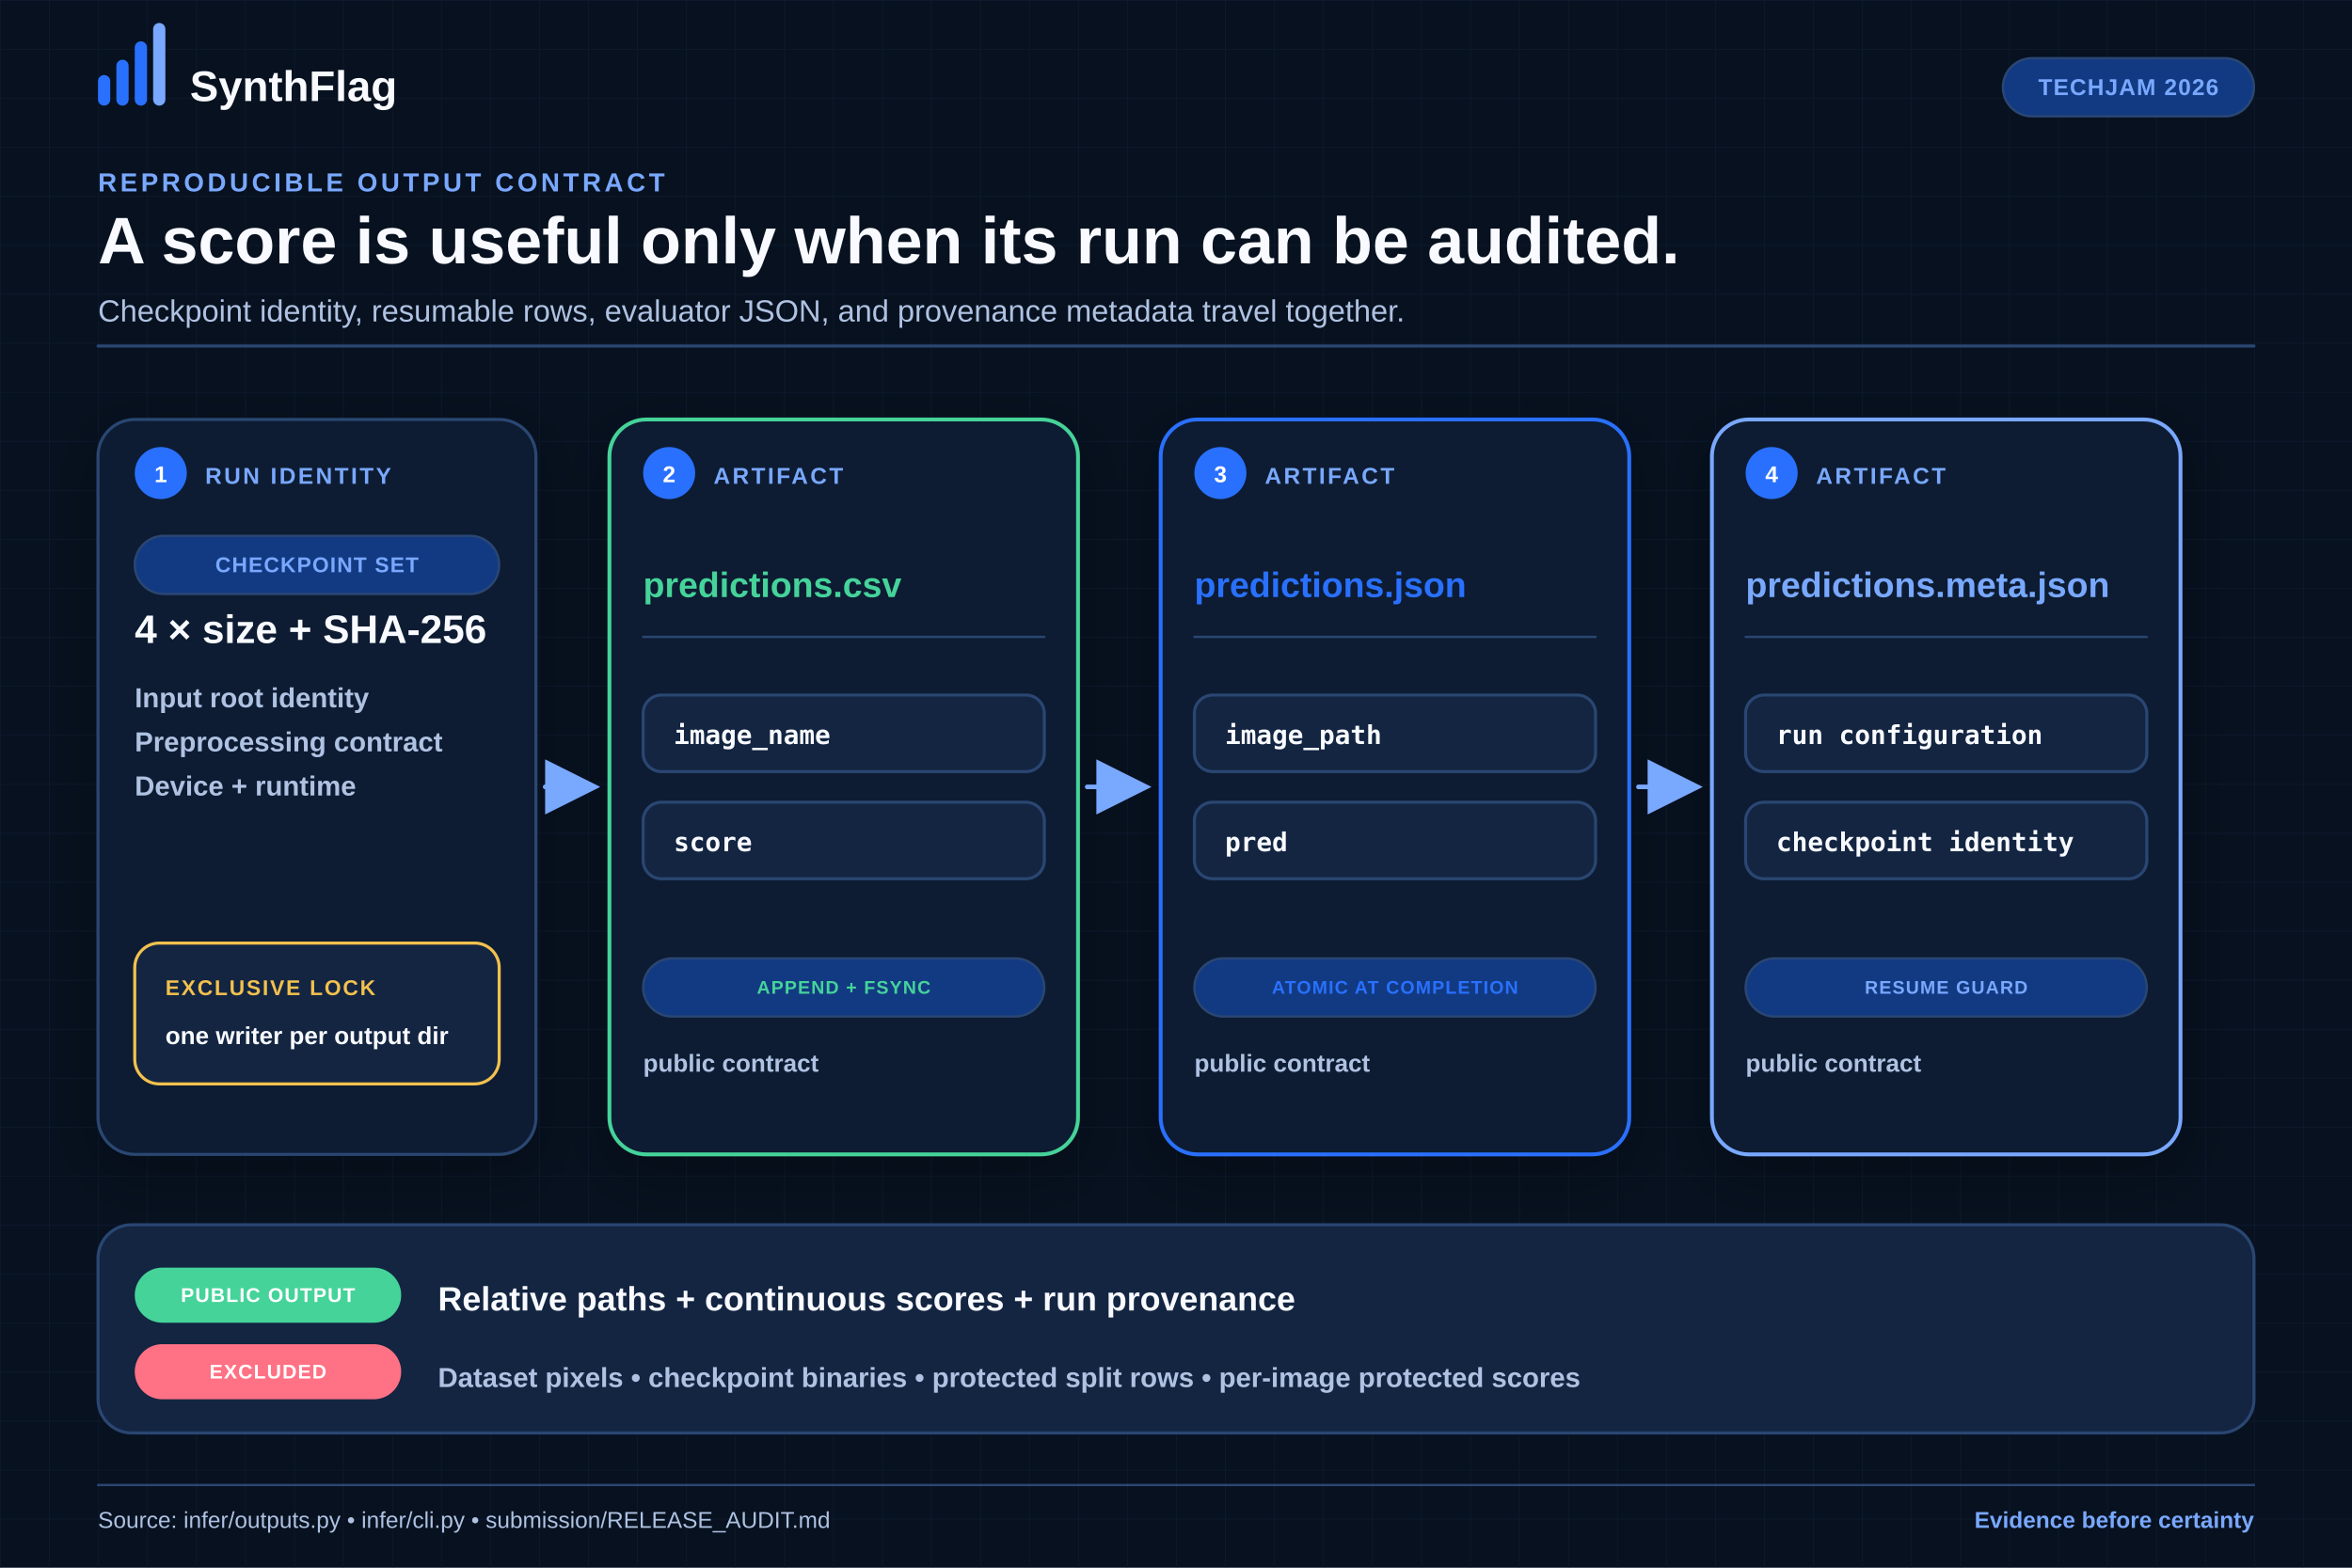
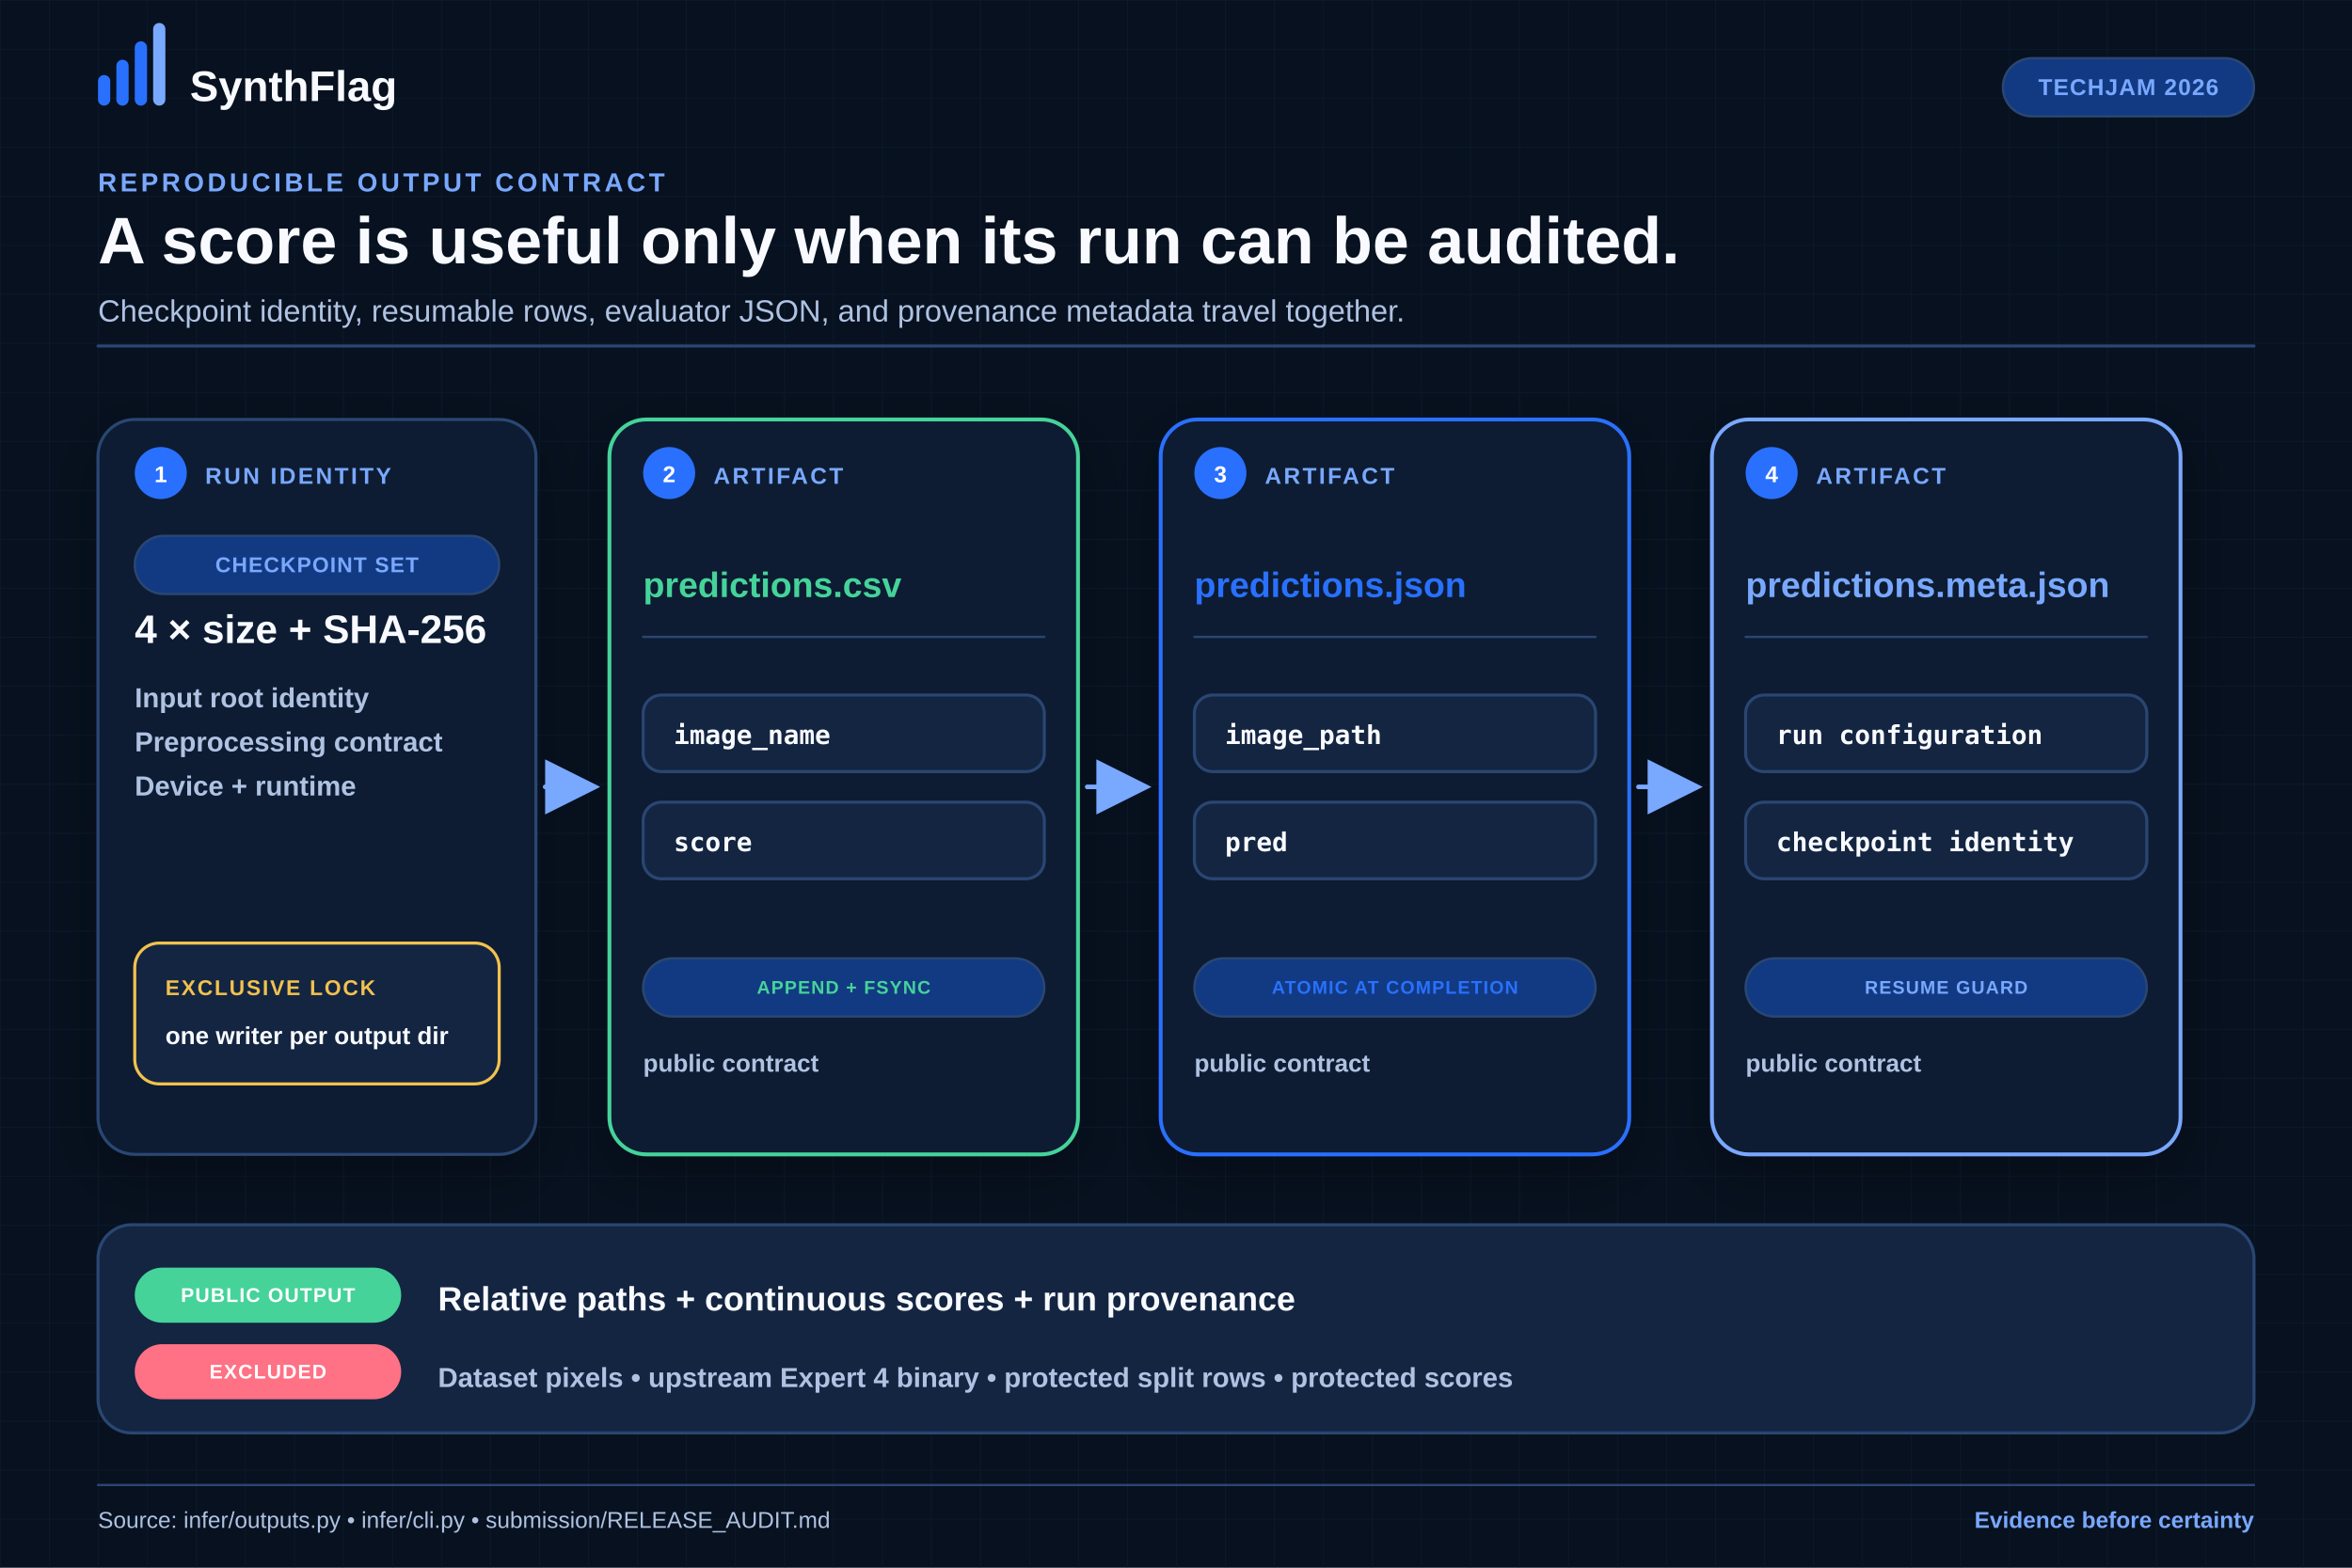
<svg xmlns="http://www.w3.org/2000/svg" width="1536" height="1024" viewBox="0 0 1536 1024" role="img" aria-labelledby="title desc">
  <defs>
    <pattern id="grid" width="32" height="32" patternUnits="userSpaceOnUse">
      <path d="M 32 0 L 0 0 0 32" fill="none" stroke="#13213A" stroke-width="1" opacity="0.55" />
    </pattern>
    <filter id="shadow" x="-20%" y="-20%" width="140%" height="140%">
      <feDropShadow dx="0" dy="12" stdDeviation="18" flood-color="#000000" flood-opacity="0.28" />
    </filter>
    <marker id="arrow" markerWidth="12" markerHeight="12" refX="10" refY="6" orient="auto" markerUnits="strokeWidth">
      <path d="M0,0 L12,6 L0,12 Z" fill="#79A8FF" />
    </marker>
  </defs>
  <rect width="1536" height="1024" fill="#07111F" />
  <rect width="1536" height="1024" fill="url(#grid)" />
  <rect x="64" y="49" width="8" height="20" rx="4" fill="#2970FF" />
  <rect x="76" y="39" width="8" height="30" rx="4" fill="#2970FF" />
  <rect x="88" y="27" width="8" height="42" rx="4" fill="#2970FF" />
  <rect x="100" y="15" width="8" height="54" rx="4" fill="#79A8FF" />
  <text x="124" y="66" font-family="Instrument Sans, Poppins, Arial, sans-serif" font-size="28" font-weight="800" fill="#F8FAFF" text-anchor="start">SynthFlag</text>
  <rect x="1308" y="38" width="164" height="38" rx="19.0" fill="#123A82" stroke="#2A4672" stroke-width="1.5" />
  <text x="1390.0" y="62.1" font-family="Instrument Sans, Poppins, Arial, sans-serif" font-size="15" font-weight="700" fill="#79A8FF" text-anchor="middle" letter-spacing="0.7">TECHJAM 2026</text>
  <text x="64" y="125" font-family="Instrument Sans, Poppins, Arial, sans-serif" font-size="17" font-weight="800" fill="#79A8FF" text-anchor="start" letter-spacing="2.2">REPRODUCIBLE OUTPUT CONTRACT</text>
  <text x="64" y="172" font-family="Instrument Sans, Poppins, Arial, sans-serif" font-size="43" font-weight="800" fill="#F8FAFF" text-anchor="start">A score is useful only when its run can be audited.</text>
  <text x="64" y="210" font-family="Instrument Sans, Poppins, Arial, sans-serif" font-size="20" font-weight="500" fill="#AFC2E2" text-anchor="start">Checkpoint identity, resumable rows, evaluator JSON, and provenance metadata travel together.</text>
  <line x1="64" y1="226" x2="1472" y2="226" stroke="#2A4672" stroke-width="2" stroke-linecap="round" />
  <rect x="64" y="274" width="286" height="480" rx="24" fill="#0E1B30" stroke="#2A4672" stroke-width="2" filter="url(#shadow)" />
  <circle cx="105" cy="309" r="17" fill="#2970FF" />
  <text x="105" y="315" font-family="Instrument Sans, Poppins, Arial, sans-serif" font-size="15" font-weight="800" fill="#FFFFFF" text-anchor="middle">1</text>
  <text x="134" y="316" font-family="Instrument Sans, Poppins, Arial, sans-serif" font-size="15" font-weight="800" fill="#79A8FF" text-anchor="start" letter-spacing="1.5">RUN IDENTITY</text>
  <rect x="88" y="350" width="238" height="38" rx="19.0" fill="#123A82" stroke="#2A4672" stroke-width="1.5" />
  <text x="207.0" y="373.76" font-family="Instrument Sans, Poppins, Arial, sans-serif" font-size="14" font-weight="700" fill="#79A8FF" text-anchor="middle" letter-spacing="0.7">CHECKPOINT SET</text>
  <text x="88" y="420" font-family="Instrument Sans, Poppins, Arial, sans-serif" font-size="26" font-weight="800" fill="#F8FAFF" text-anchor="start">4 × size + SHA-256</text>
  <text x="88" y="462.0" font-family="Instrument Sans, Poppins, Arial, sans-serif" font-size="18" font-weight="600" fill="#AFC2E2" text-anchor="start">Input root identity</text>
  <text x="88" y="490.8" font-family="Instrument Sans, Poppins, Arial, sans-serif" font-size="18" font-weight="600" fill="#AFC2E2" text-anchor="start">Preprocessing contract</text>
  <text x="88" y="519.6" font-family="Instrument Sans, Poppins, Arial, sans-serif" font-size="18" font-weight="600" fill="#AFC2E2" text-anchor="start">Device + runtime</text>
  <rect x="88" y="616" width="238" height="92" rx="16" fill="#132541" stroke="#F2C14E" stroke-width="2" />
  <text x="108" y="650" font-family="Instrument Sans, Poppins, Arial, sans-serif" font-size="14" font-weight="800" fill="#F2C14E" text-anchor="start" letter-spacing="1.1">EXCLUSIVE LOCK</text>
  <text x="108" y="682" font-family="Instrument Sans, Poppins, Arial, sans-serif" font-size="16" font-weight="700" fill="#F8FAFF" text-anchor="start">one writer per output dir</text>
  <rect x="398" y="274" width="306" height="480" rx="24" fill="#0E1B30" stroke="#45D39A" stroke-width="2.5" filter="url(#shadow)" />
  <circle cx="437" cy="309" r="17" fill="#2970FF" />
  <text x="437" y="315" font-family="Instrument Sans, Poppins, Arial, sans-serif" font-size="15" font-weight="800" fill="#FFFFFF" text-anchor="middle">2</text>
  <text x="466" y="316" font-family="Instrument Sans, Poppins, Arial, sans-serif" font-size="15" font-weight="800" fill="#79A8FF" text-anchor="start" letter-spacing="1.5">ARTIFACT</text>
  <text x="420" y="390" font-family="Instrument Sans, Poppins, Arial, sans-serif" font-size="23" font-weight="800" fill="#45D39A" text-anchor="start">predictions.csv</text>
  <line x1="420" y1="416" x2="682" y2="416" stroke="#2A4672" stroke-width="1.5" stroke-linecap="round" />
  <rect x="420" y="454" width="262" height="50" rx="12" fill="#132541" stroke="#2A4672" stroke-width="2" />
  <text x="440" y="486" font-family="SFMono-Regular, Menlo, monospace" font-size="17" font-weight="700" fill="#F8FAFF" text-anchor="start">image_name</text>
  <rect x="420" y="524" width="262" height="50" rx="12" fill="#132541" stroke="#2A4672" stroke-width="2" />
  <text x="440" y="556" font-family="SFMono-Regular, Menlo, monospace" font-size="17" font-weight="700" fill="#F8FAFF" text-anchor="start">score</text>
  <rect x="420" y="626" width="262" height="38" rx="19.0" fill="#123A82" stroke="#2A4672" stroke-width="1.5" />
  <text x="551.0" y="649.08" font-family="Instrument Sans, Poppins, Arial, sans-serif" font-size="12" font-weight="700" fill="#45D39A" text-anchor="middle" letter-spacing="0.7">APPEND + FSYNC</text>
  <text x="420" y="700" font-family="Instrument Sans, Poppins, Arial, sans-serif" font-size="16" font-weight="600" fill="#AFC2E2" text-anchor="start">public contract</text>
  <rect x="758" y="274" width="306" height="480" rx="24" fill="#0E1B30" stroke="#2970FF" stroke-width="2.5" filter="url(#shadow)" />
  <circle cx="797" cy="309" r="17" fill="#2970FF" />
  <text x="797" y="315" font-family="Instrument Sans, Poppins, Arial, sans-serif" font-size="15" font-weight="800" fill="#FFFFFF" text-anchor="middle">3</text>
  <text x="826" y="316" font-family="Instrument Sans, Poppins, Arial, sans-serif" font-size="15" font-weight="800" fill="#79A8FF" text-anchor="start" letter-spacing="1.5">ARTIFACT</text>
  <text x="780" y="390" font-family="Instrument Sans, Poppins, Arial, sans-serif" font-size="23" font-weight="800" fill="#2970FF" text-anchor="start">predictions.json</text>
  <line x1="780" y1="416" x2="1042" y2="416" stroke="#2A4672" stroke-width="1.5" stroke-linecap="round" />
  <rect x="780" y="454" width="262" height="50" rx="12" fill="#132541" stroke="#2A4672" stroke-width="2" />
  <text x="800" y="486" font-family="SFMono-Regular, Menlo, monospace" font-size="17" font-weight="700" fill="#F8FAFF" text-anchor="start">image_path</text>
  <rect x="780" y="524" width="262" height="50" rx="12" fill="#132541" stroke="#2A4672" stroke-width="2" />
  <text x="800" y="556" font-family="SFMono-Regular, Menlo, monospace" font-size="17" font-weight="700" fill="#F8FAFF" text-anchor="start">pred</text>
  <rect x="780" y="626" width="262" height="38" rx="19.0" fill="#123A82" stroke="#2A4672" stroke-width="1.5" />
  <text x="911.0" y="649.08" font-family="Instrument Sans, Poppins, Arial, sans-serif" font-size="12" font-weight="700" fill="#2970FF" text-anchor="middle" letter-spacing="0.7">ATOMIC AT COMPLETION</text>
  <text x="780" y="700" font-family="Instrument Sans, Poppins, Arial, sans-serif" font-size="16" font-weight="600" fill="#AFC2E2" text-anchor="start">public contract</text>
  <rect x="1118" y="274" width="306" height="480" rx="24" fill="#0E1B30" stroke="#79A8FF" stroke-width="2.5" filter="url(#shadow)" />
  <circle cx="1157" cy="309" r="17" fill="#2970FF" />
  <text x="1157" y="315" font-family="Instrument Sans, Poppins, Arial, sans-serif" font-size="15" font-weight="800" fill="#FFFFFF" text-anchor="middle">4</text>
  <text x="1186" y="316" font-family="Instrument Sans, Poppins, Arial, sans-serif" font-size="15" font-weight="800" fill="#79A8FF" text-anchor="start" letter-spacing="1.5">ARTIFACT</text>
  <text x="1140" y="390" font-family="Instrument Sans, Poppins, Arial, sans-serif" font-size="23" font-weight="800" fill="#79A8FF" text-anchor="start">predictions.meta.json</text>
  <line x1="1140" y1="416" x2="1402" y2="416" stroke="#2A4672" stroke-width="1.5" stroke-linecap="round" />
  <rect x="1140" y="454" width="262" height="50" rx="12" fill="#132541" stroke="#2A4672" stroke-width="2" />
  <text x="1160" y="486" font-family="SFMono-Regular, Menlo, monospace" font-size="17" font-weight="700" fill="#F8FAFF" text-anchor="start">run configuration</text>
  <rect x="1140" y="524" width="262" height="50" rx="12" fill="#132541" stroke="#2A4672" stroke-width="2" />
  <text x="1160" y="556" font-family="SFMono-Regular, Menlo, monospace" font-size="17" font-weight="700" fill="#F8FAFF" text-anchor="start">checkpoint identity</text>
  <rect x="1140" y="626" width="262" height="38" rx="19.0" fill="#123A82" stroke="#2A4672" stroke-width="1.5" />
  <text x="1271.0" y="649.08" font-family="Instrument Sans, Poppins, Arial, sans-serif" font-size="12" font-weight="700" fill="#79A8FF" text-anchor="middle" letter-spacing="0.7">RESUME GUARD</text>
  <text x="1140" y="700" font-family="Instrument Sans, Poppins, Arial, sans-serif" font-size="16" font-weight="600" fill="#AFC2E2" text-anchor="start">public contract</text>
  <line x1="356" y1="514" x2="386" y2="514" stroke="#79A8FF" stroke-width="3" stroke-linecap="round" marker-end="url(#arrow)" />
  <line x1="710" y1="514" x2="746" y2="514" stroke="#79A8FF" stroke-width="3" stroke-linecap="round" marker-end="url(#arrow)" />
  <line x1="1070" y1="514" x2="1106" y2="514" stroke="#79A8FF" stroke-width="3" stroke-linecap="round" marker-end="url(#arrow)" />
  <rect x="64" y="800" width="1408" height="136" rx="22" fill="#132541" stroke="#2A4672" stroke-width="2" />
  <rect x="88" y="828" width="174" height="36" rx="18.0" fill="#45D39A" />
  <text x="175.0" y="850.42" font-family="Instrument Sans, Poppins, Arial, sans-serif" font-size="13" font-weight="700" fill="#FFFFFF" text-anchor="middle" letter-spacing="0.7">PUBLIC OUTPUT</text>
  <text x="286" y="856" font-family="Instrument Sans, Poppins, Arial, sans-serif" font-size="22" font-weight="800" fill="#F8FAFF" text-anchor="start">Relative paths + continuous scores + run provenance</text>
  <rect x="88" y="878" width="174" height="36" rx="18.0" fill="#FF7184" />
  <text x="175.0" y="900.42" font-family="Instrument Sans, Poppins, Arial, sans-serif" font-size="13" font-weight="700" fill="#FFFFFF" text-anchor="middle" letter-spacing="0.7">EXCLUDED</text>
-   <text x="286" y="906" font-family="Instrument Sans, Poppins, Arial, sans-serif" font-size="18" font-weight="600" fill="#AFC2E2" text-anchor="start">Dataset pixels • checkpoint binaries • protected split rows • per-image protected scores</text>
+   <text x="286" y="906" font-family="Instrument Sans, Poppins, Arial, sans-serif" font-size="18" font-weight="600" fill="#AFC2E2" text-anchor="start">Dataset pixels • upstream Expert 4 binary • protected split rows • protected scores</text>
  <line x1="64" y1="970" x2="1472" y2="970" stroke="#2A4672" stroke-width="1.5" stroke-linecap="round" />
  <text x="64" y="998" font-family="Instrument Sans, Poppins, Arial, sans-serif" font-size="15" font-weight="500" fill="#AFC2E2" text-anchor="start">Source: infer/outputs.py • infer/cli.py • submission/RELEASE_AUDIT.md</text>
  <text x="1472" y="998" font-family="Instrument Sans, Poppins, Arial, sans-serif" font-size="15" font-weight="700" fill="#79A8FF" text-anchor="end">Evidence before certainty</text>
</svg>
